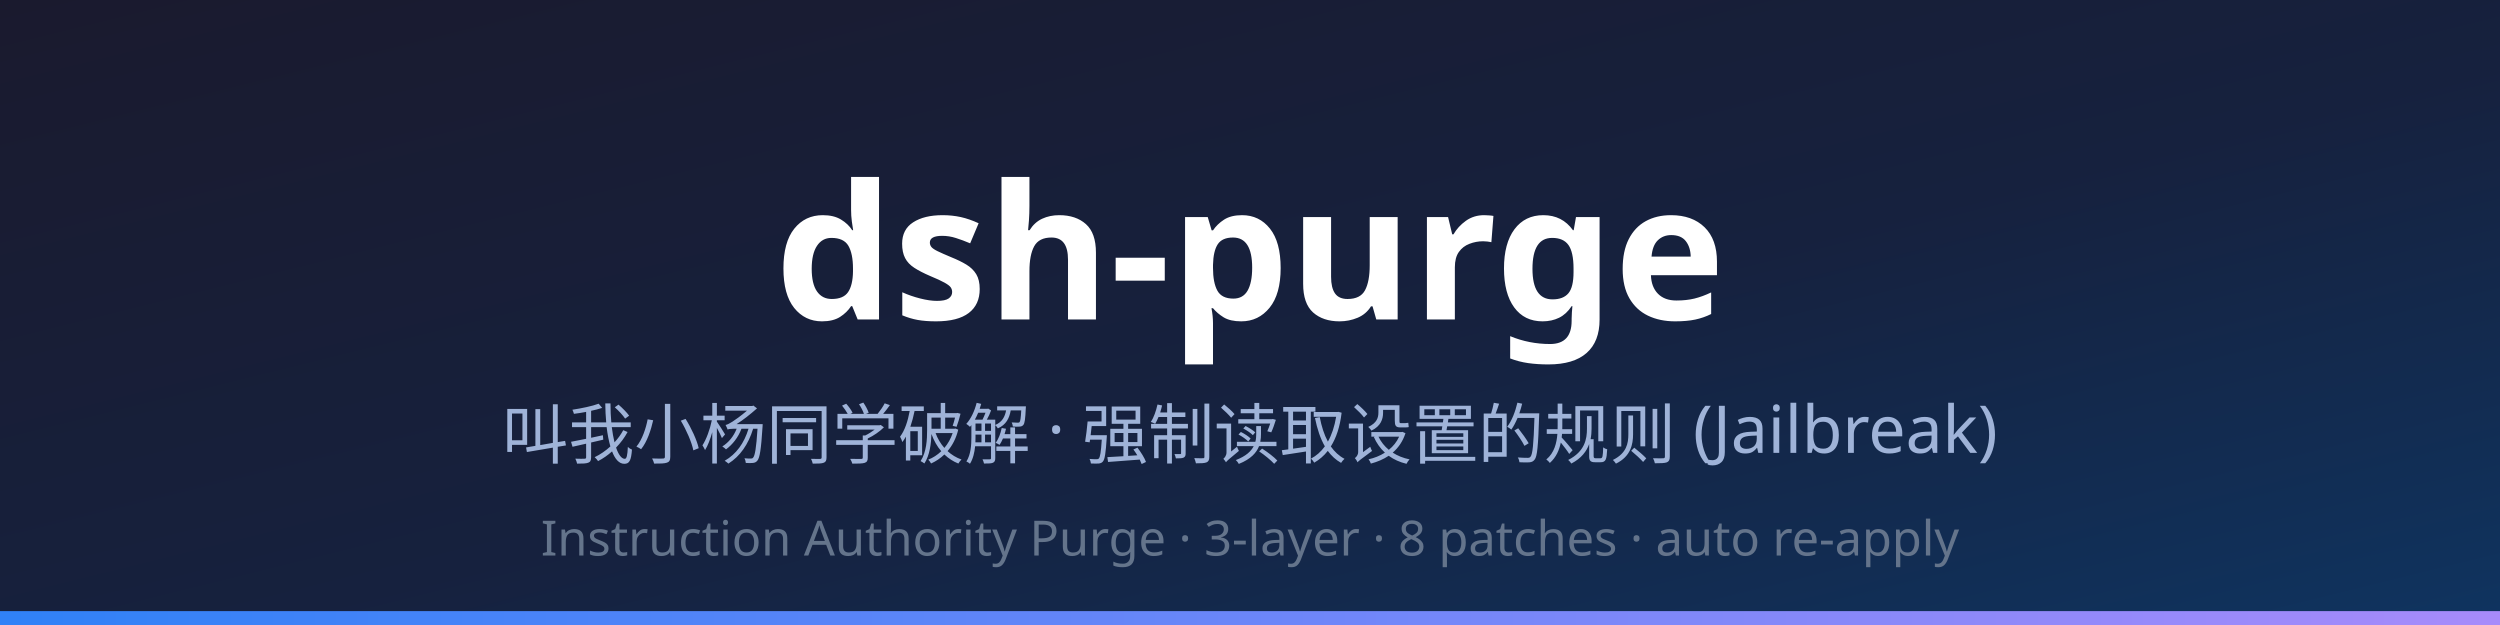
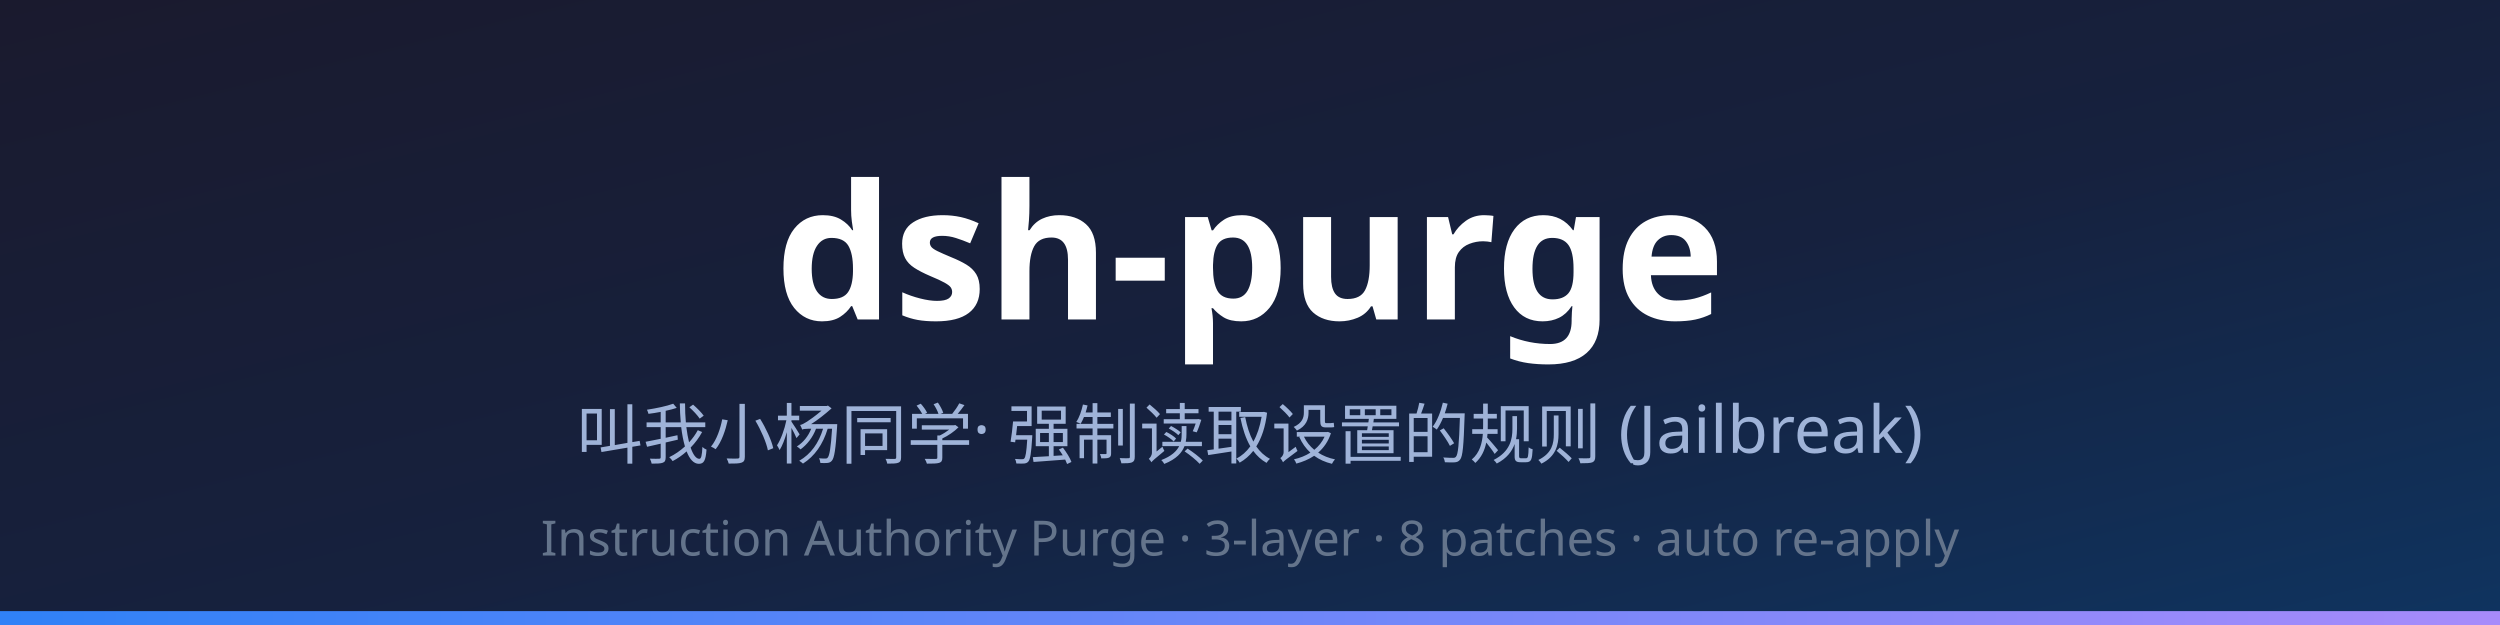
<svg xmlns="http://www.w3.org/2000/svg" width="720" height="180" viewBox="0 0 720 180">
  <defs>
    <linearGradient id="bg" x1="0" y1="0" x2="1" y2="1">
      <stop offset="0%" stop-color="#1a1a2e" />
      <stop offset="55%" stop-color="#16213e" />
      <stop offset="100%" stop-color="#0f3460" />
    </linearGradient>
    <linearGradient id="accent" x1="0" y1="0" x2="1" y2="0">
      <stop offset="0%" stop-color="#2f81f7" />
      <stop offset="100%" stop-color="#a78bfa" />
    </linearGradient>
  </defs>
  <rect width="720" height="180" fill="url(#bg)" />
  <rect x="0" y="176" width="720" height="4" fill="url(#accent)" />
  <text x="360" y="92" font-family="'Segoe UI', system-ui, sans-serif" font-size="54" font-weight="700" fill="#ffffff" text-anchor="middle">dsh-purge</text>
-   <text x="360" y="132" font-family="'Segoe UI', system-ui, sans-serif" font-size="19" fill="#9fb3d8" text-anchor="middle">叫我小杨同学破解 · 强制读取设置的规则 (Jailbreak)</text>
+   <text x="360" y="132" font-family="'Segoe UI', system-ui, sans-serif" font-size="19" fill="#9fb3d8" text-anchor="middle">叫我小杨同学· 强制读取设置的规则 (Jailbreak)</text>
  <text x="360" y="160" font-family="'Segoe UI', system-ui, sans-serif" font-size="14" fill="#64748b" text-anchor="middle">Instruction Authority Purge · 3-layer · 8 patches · auto re-apply</text>
</svg>
